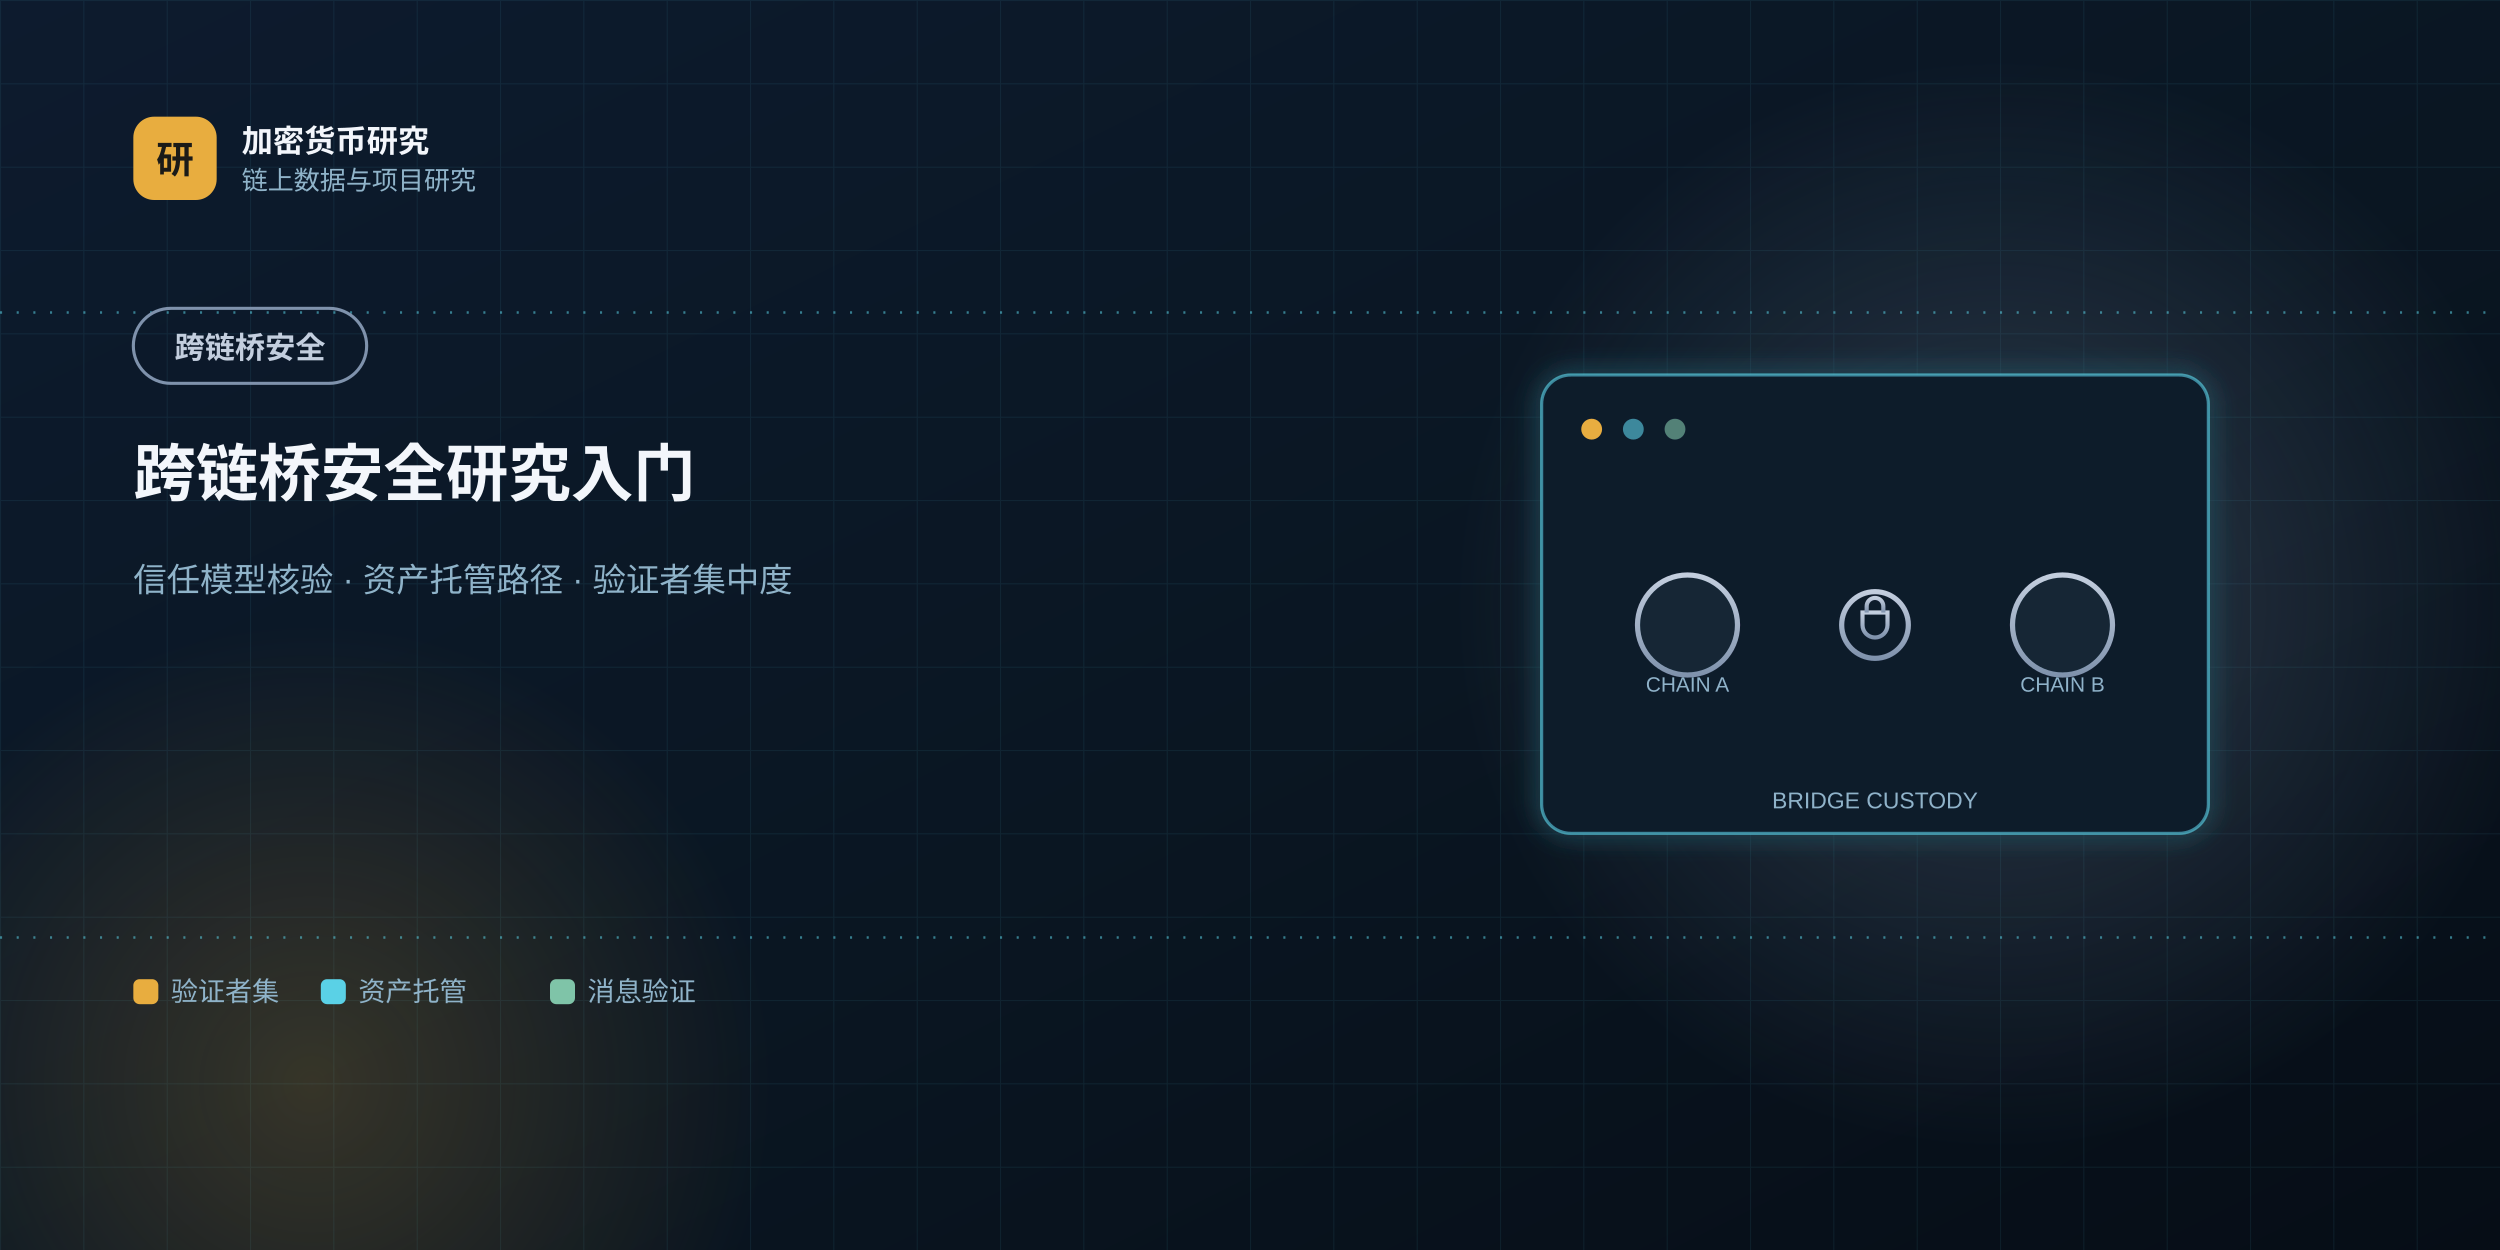
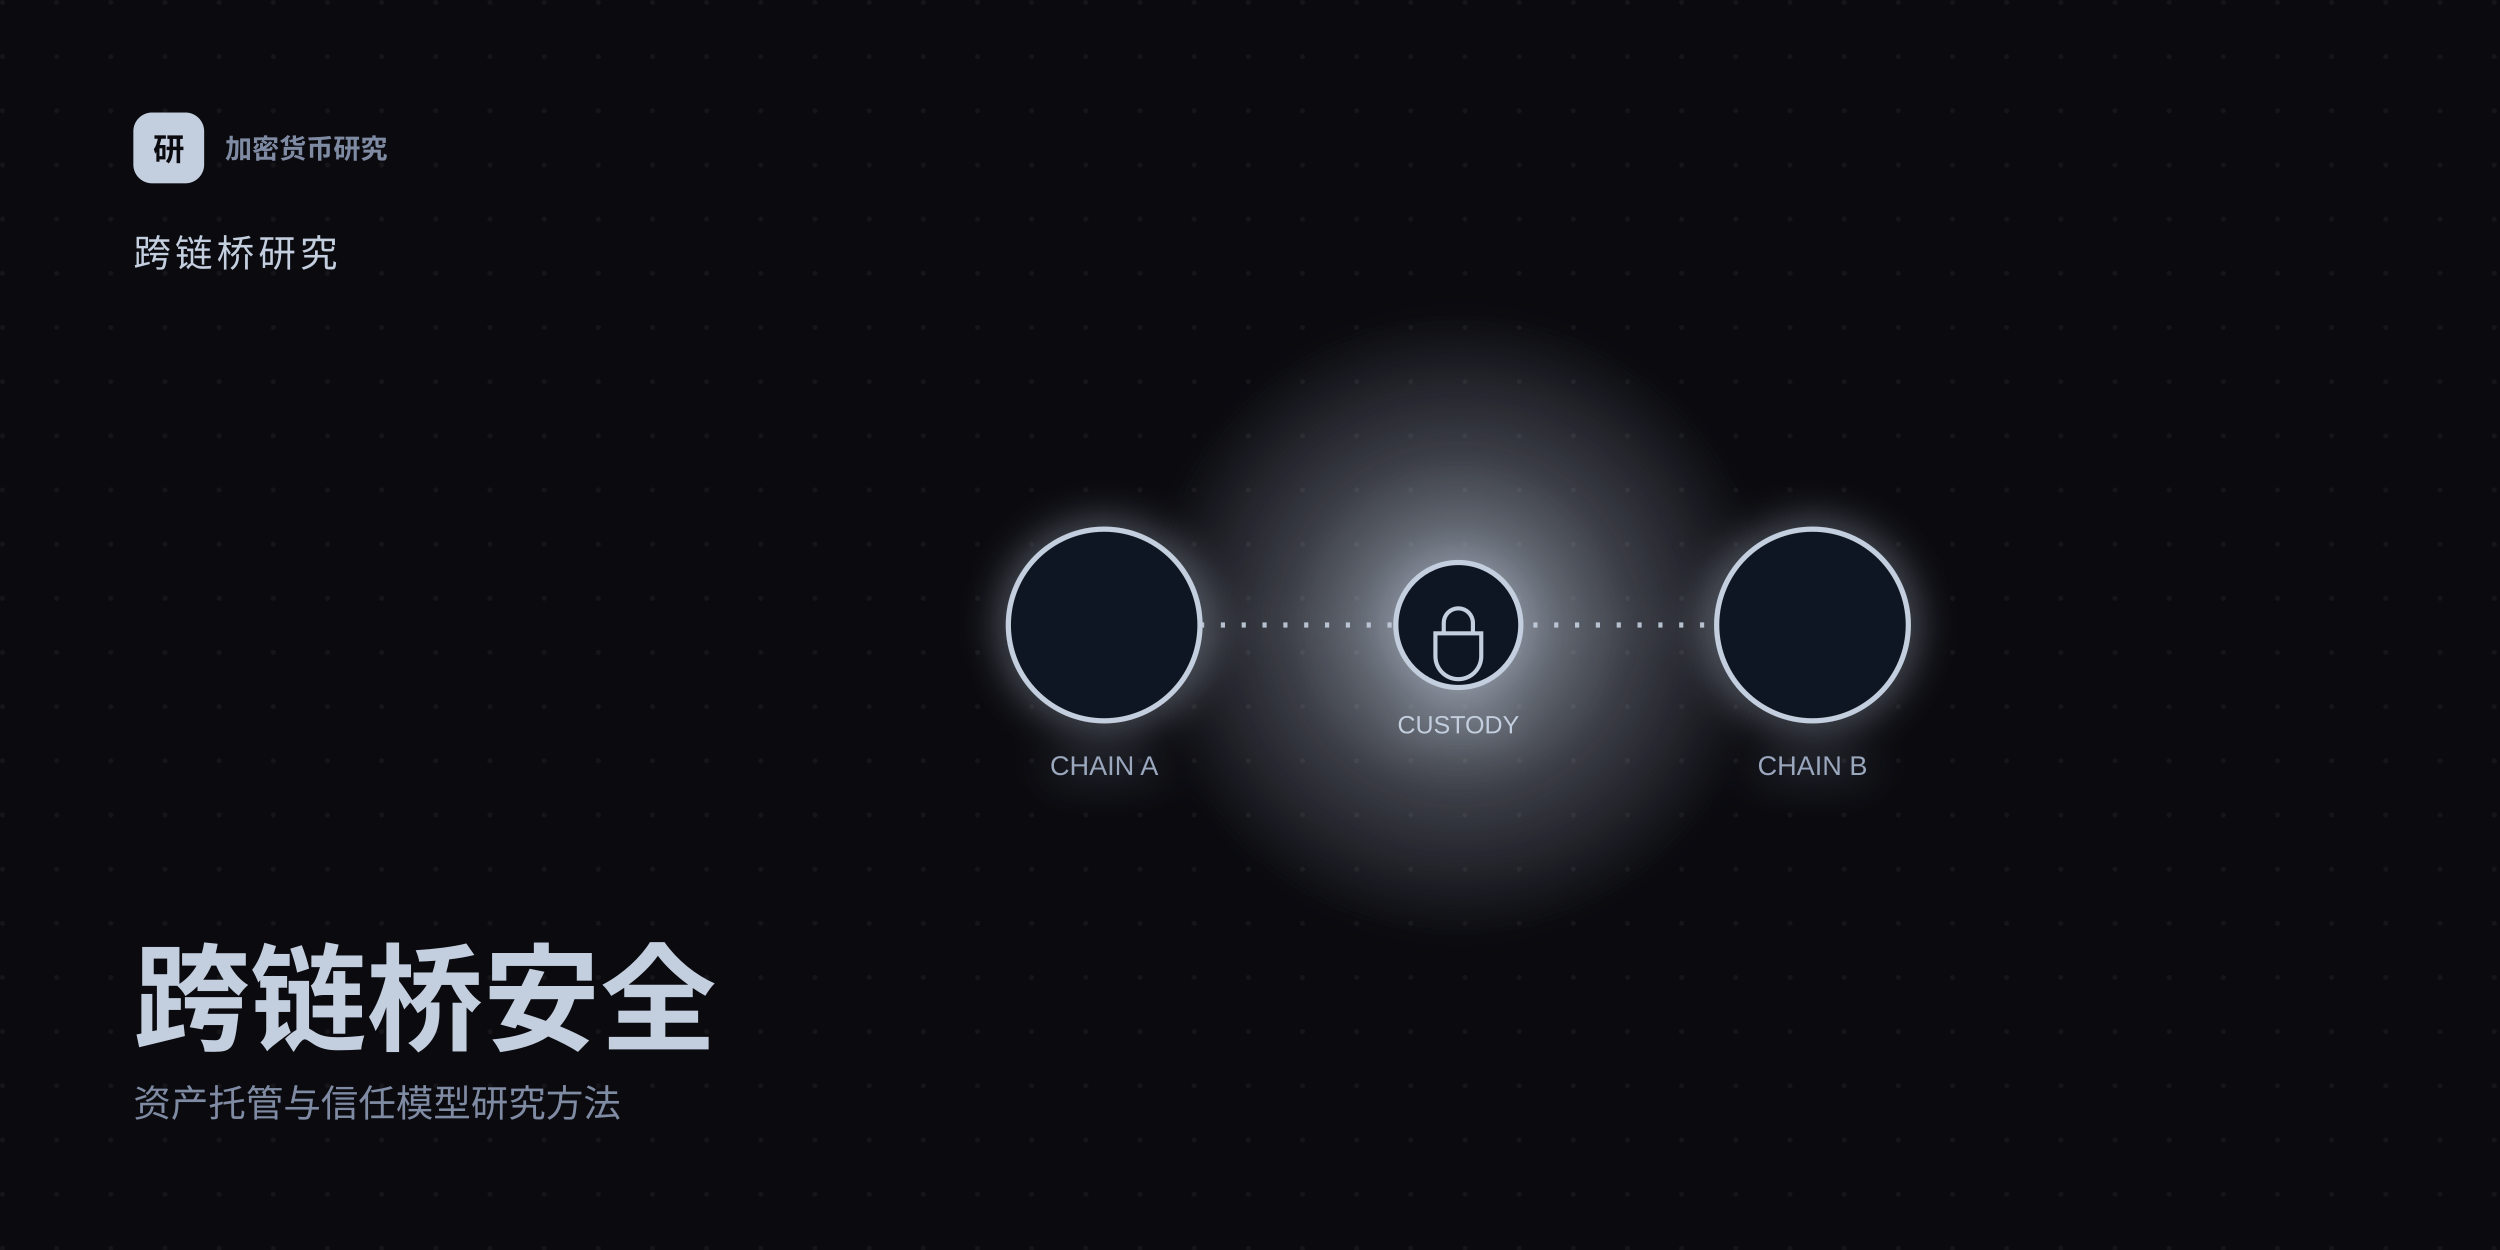
- <svg xmlns="http://www.w3.org/2000/svg" viewBox="0 0 1200 600" role="img" aria-label="跨链桥安全研究入门 主题配图">
+ <svg xmlns="http://www.w3.org/2000/svg" viewBox="0 0 1200 600" role="img" aria-label="跨链桥安全 主题配图">
  <defs>
-     <linearGradient id="bg" x1="0" y1="0" x2="1" y2="1">
-       <stop offset="0%" stop-color="#0d1b2e" />
-       <stop offset="55%" stop-color="#0a1622" />
-       <stop offset="100%" stop-color="#060d16" />
-     </linearGradient>
-     <linearGradient id="glowSlate" x1="0" y1="0" x2="0" y2="1">
-       <stop offset="0%" stop-color="#c3cede" />
-       <stop offset="100%" stop-color="#7f92ac" />
-     </linearGradient>
-     <radialGradient id="haloSlate" cx="50%" cy="50%" r="50%">
-       <stop offset="0%" stop-color="#7f92ac" stop-opacity="0.30" />
-       <stop offset="100%" stop-color="#7f92ac" stop-opacity="0" />
+     <radialGradient id="nodeGlow" cx="50%" cy="50%" r="50%">
+       <stop offset="0%" stop-color="#c3cede" stop-opacity="0.45" />
+       <stop offset="55%" stop-color="#c3cede" stop-opacity="0.14" />
+       <stop offset="100%" stop-color="#c3cede" stop-opacity="0" />
    </radialGradient>
-     <radialGradient id="haloGold" cx="50%" cy="50%" r="50%">
-       <stop offset="0%" stop-color="#e8ad3f" stop-opacity="0.2" />
-       <stop offset="100%" stop-color="#e8ad3f" stop-opacity="0" />
-     </radialGradient>
-     <filter id="glow" x="-60%" y="-60%" width="220%" height="220%">
-       <feGaussianBlur stdDeviation="6" result="blur" />
+     <filter id="softGlow" x="-80%" y="-80%" width="260%" height="260%">
+       <feGaussianBlur stdDeviation="10" result="b" />
      <feMerge>
-         <feMergeNode in="blur" />
+         <feMergeNode in="b" />
        <feMergeNode in="SourceGraphic" />
      </feMerge>
    </filter>
-     <pattern id="grid" width="40" height="40" patternUnits="userSpaceOnUse">
-       <path d="M40 0 L0 0 0 40" fill="none" stroke="#5ad1e6" stroke-opacity="0.08" stroke-width="1" />
+     <pattern id="dots" width="26" height="26" patternUnits="userSpaceOnUse">
+       <circle cx="1.2" cy="1.2" r="1.2" fill="#ffffff" fill-opacity="0.05" />
    </pattern>
  </defs>
-   <rect width="1200" height="600" fill="url(#bg)" />
-   <rect width="1200" height="600" fill="url(#grid)" />
-   <circle cx="960" cy="290" r="260" fill="url(#haloSlate)" />
-   <circle cx="150" cy="520" r="220" fill="url(#haloGold)" />
-   <g stroke="#5ad1e6" stroke-opacity="0.55" stroke-width="1.2">
-     <line x1="0" y1="150" x2="1200" y2="150" stroke-dasharray="1 7" />
-     <line x1="0" y1="450" x2="1200" y2="450" stroke-dasharray="1 7" />
+   <rect width="1200" height="600" fill="#0a0a0f" />
+   <rect width="1200" height="600" fill="url(#dots)" />
+   <g transform="translate(64,54)">
+     <rect x="0" y="0" width="34" height="34" rx="9" fill="#c3cede" />
+     <text x="17" y="23" font-family="'Segoe UI',Arial,sans-serif" font-size="15" font-weight="700" fill="#0a0a0f" text-anchor="middle">研</text>
+     <text x="44" y="22" font-family="'Segoe UI',Arial,sans-serif" font-size="13" font-weight="600" fill="#7f8aa3">加密货币研究</text>
  </g>
-   <g transform="translate(64,56)">
-     <rect x="0" y="0" width="40" height="40" rx="10" fill="#e8ad3f" />
-     <text x="20" y="27" font-family="'Segoe UI',Arial,sans-serif" font-size="18" font-weight="700" fill="#1b1b18" text-anchor="middle">研</text>
-     <text x="52" y="17" font-family="'Segoe UI',Arial,sans-serif" font-size="15" font-weight="700" fill="#f3f6fb">加密货币研究</text>
-     <text x="52" y="35" font-family="'Segoe UI',Arial,sans-serif" font-size="12.5" fill="#8fb3c9">链上数据与项目研究</text>
+   <text x="64" y="128" font-family="'Consolas','Segoe UI',monospace" font-size="18" letter-spacing="2" fill="#c3cede">跨链桥研究</text>
+   <g transform="translate(700,300)" filter="url(#softGlow)">
+     <circle r="150" fill="url(#nodeGlow)" />
+     <circle cx="-170" cy="0" r="46" fill="#111820" stroke="#c3cede" stroke-width="2.5" />
+     <circle cx="170" cy="0" r="46" fill="#111820" stroke="#c3cede" stroke-width="2.5" />
+     <line x1="-124" y1="0" x2="124" y2="0" stroke="#c3cede" stroke-width="2.5" stroke-dasharray="2 8" opacity="0.9" />
+     <circle r="30" fill="#0e1420" stroke="#c3cede" stroke-width="2.5" />
+     <path d="M-11 4 h22 v11 a11 11 0 0 1 -22 0 z" fill="none" stroke="#c3cede" stroke-width="2" />
+     <path d="M-7 4 v-5 a7 7 0 0 1 14 0 v5" fill="none" stroke="#c3cede" stroke-width="2" />
+     <text x="-170" y="72" font-family="'Segoe UI',Arial,sans-serif" font-size="13" fill="#9aa7bd" text-anchor="middle">CHAIN A</text>
+     <text x="170" y="72" font-family="'Segoe UI',Arial,sans-serif" font-size="13" fill="#9aa7bd" text-anchor="middle">CHAIN B</text>
+     <text y="52" font-family="'Segoe UI',Arial,sans-serif" font-size="12" fill="#c3cede" text-anchor="middle">CUSTODY</text>
  </g>
-   <g transform="translate(64,148)">
-     <rect x="0" y="0" width="112" height="36" rx="18" fill="none" stroke="#7f92ac" stroke-width="1.5" />
-     <text x="56" y="24" font-family="'Segoe UI',Arial,sans-serif" font-size="14.5" font-weight="700" fill="#c3cede" text-anchor="middle">跨链桥安全</text>
+   <g font-family="'Segoe UI',Arial,sans-serif" font-weight="800">
+     <text x="64" y="500" font-size="56" fill="#c3cede">跨链桥安全</text>
  </g>
-   <g font-family="'Segoe UI',Arial,sans-serif" font-weight="700" fill="#f3f6fb">
-     <text x="64" y="238" font-size="30">跨链桥安全研究入门</text>
-   </g>
-   <text x="64" y="284" font-family="'Segoe UI',Arial,sans-serif" font-size="16" fill="#8fb3c9">信任模型核验 · 资产托管路径 · 验证者集中度</text>
-   <g transform="translate(900,290)" filter="url(#glow)">
-     <rect x="-160" y="-110" width="320" height="220" rx="14" fill="#0e1b2c" stroke="#5ad1e6" stroke-width="1.5" stroke-opacity="0.6" />
-     <circle cx="-136" cy="-84" r="5" fill="#e8ad3f" />
-     <circle cx="-116" cy="-84" r="5" fill="#5ad1e6" opacity="0.6" />
-     <circle cx="-96" cy="-84" r="5" fill="#7fc4a8" opacity="0.6" />
-     <circle cx="-90" cy="10" r="24" fill="#122535" stroke="url(#glowSlate)" stroke-width="2.5" />
-     <circle cx="90" cy="10" r="24" fill="#122535" stroke="url(#glowSlate)" stroke-width="2.5" />
-     <g stroke="url(#glowSlate)" stroke-width="3" stroke-dasharray="2 6" opacity="0.9">
-       <line x1="-66" y1="10" x2="66" y2="10" />
-     </g>
-     <circle cx="0" cy="10" r="16" fill="#0e1b2c" stroke="url(#glowSlate)" stroke-width="2.5" />
-     <path d="M-6 4 h12 v6 a6 6 0 0 1 -12 0 z" fill="none" stroke="url(#glowSlate)" stroke-width="2" />
-     <path d="M-4 4 v-3 a4 4 0 0 1 8 0 v3" fill="none" stroke="url(#glowSlate)" stroke-width="2" />
-     <text x="-90" y="42" font-family="'Segoe UI',Arial,sans-serif" font-size="10" fill="#8fb3c9" text-anchor="middle">CHAIN A</text>
-     <text x="90" y="42" font-family="'Segoe UI',Arial,sans-serif" font-size="10" fill="#8fb3c9" text-anchor="middle">CHAIN B</text>
-     <text x="0" y="98" font-family="'Segoe UI',Arial,sans-serif" font-size="11" fill="#8fb3c9" text-anchor="middle">BRIDGE CUSTODY</text>
-   </g>
-   <g transform="translate(64,470)" font-family="'Segoe UI',Arial,sans-serif" font-size="13" fill="#8fb3c9">
-     <g transform="translate(0,0)">
-       <rect width="12" height="12" rx="3" fill="#e8ad3f" />
-       <text x="18" y="10.5">验证者集</text>
-     </g>
-     <g transform="translate(90,0)">
-       <rect width="12" height="12" rx="3" fill="#5ad1e6" />
-       <text x="18" y="10.5">资产托管</text>
-     </g>
-     <g transform="translate(200,0)">
-       <rect width="12" height="12" rx="3" fill="#7fc4a8" />
-       <text x="18" y="10.5">消息验证</text>
-     </g>
-   </g>
+   <text x="64" y="536" font-family="'Segoe UI',Arial,sans-serif" font-size="18" fill="#7f8aa3">资产托管与信任模型研究方法</text>
</svg>
